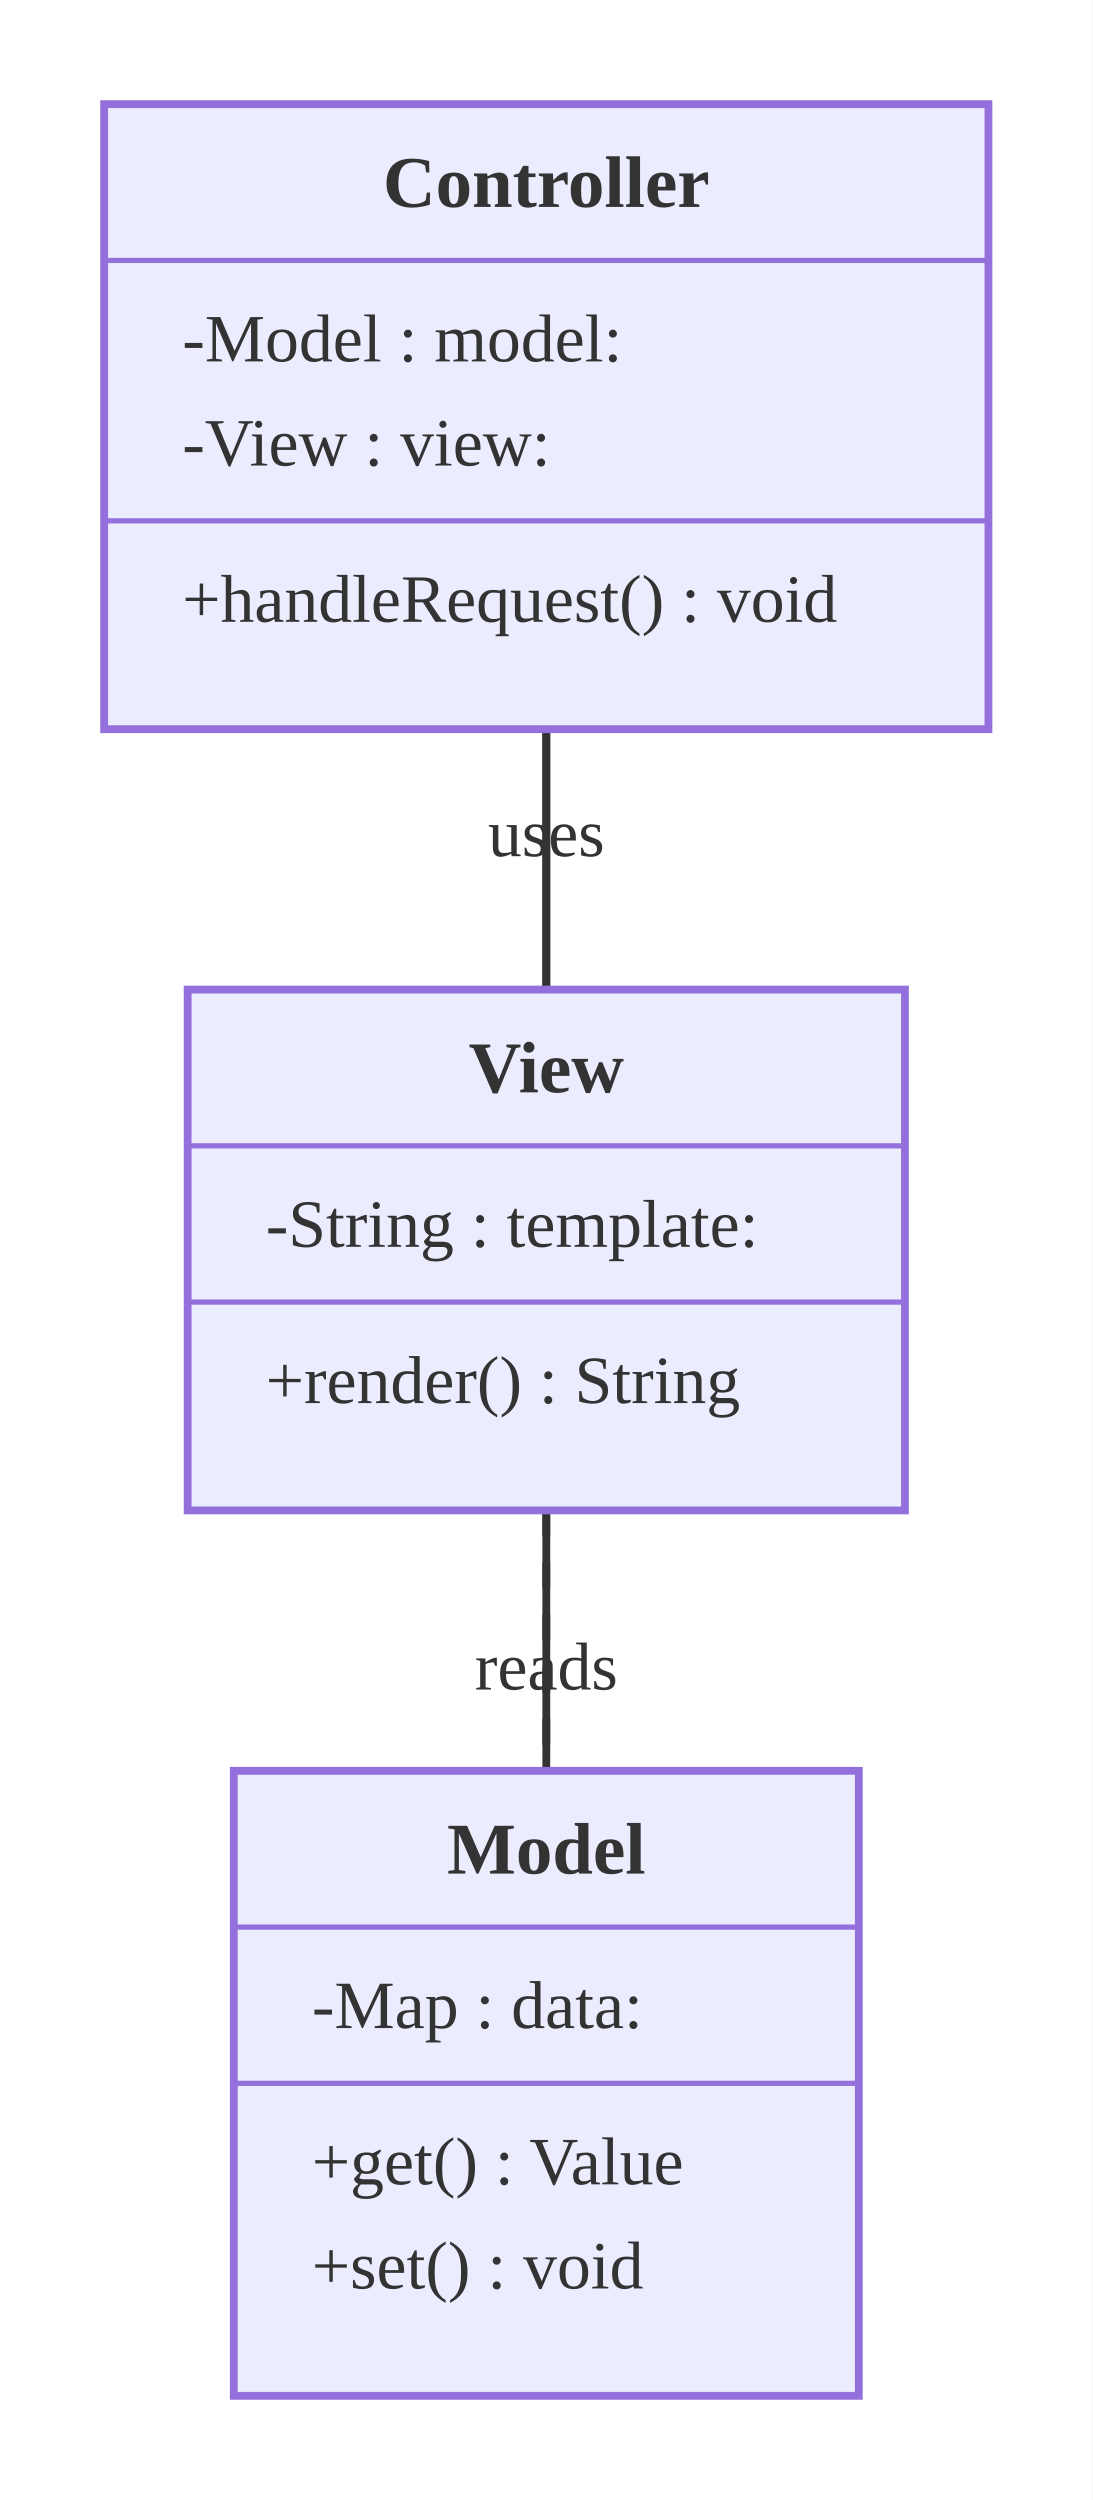
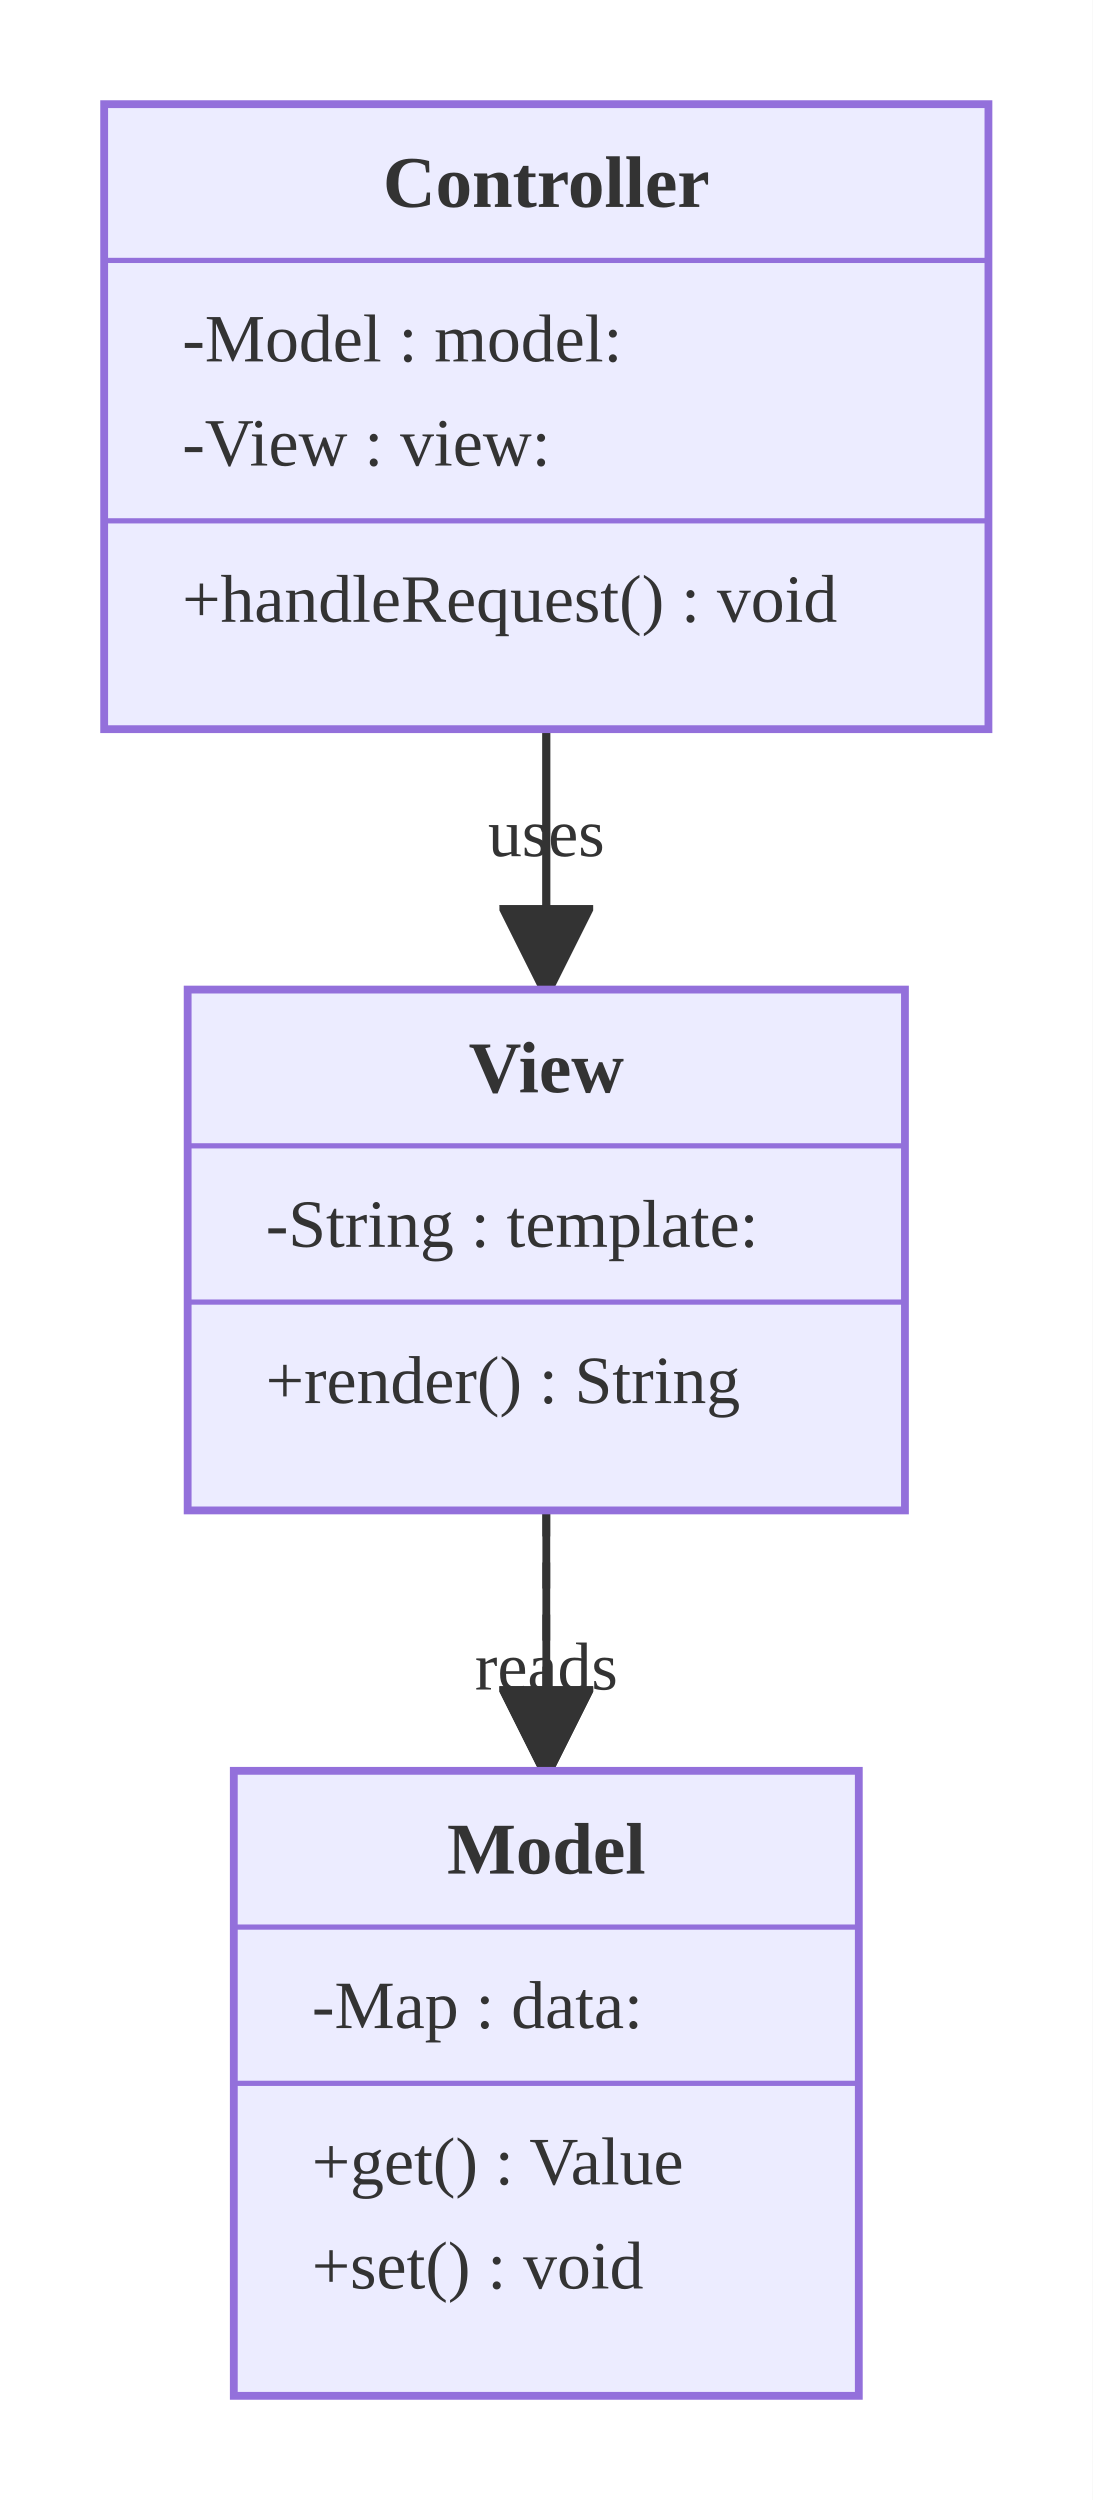
<svg xmlns="http://www.w3.org/2000/svg" viewBox="0 0 209.78 480.00">
  <defs>
    <marker id="cls-association" viewBox="0 0 20 20" refX="18.00" refY="10.00" markerWidth="12.00" markerHeight="12.00" orient="auto">
      <polygon points="0,0 20,10 0,20" style="fill:#333;stroke:#333;stroke-width:1" />
    </marker>
    <marker id="cls-dependency" viewBox="0 0 20 20" refX="18.00" refY="10.00" markerWidth="12.00" markerHeight="12.00" orient="auto">
      <polygon points="0,0 20,10 0,20" style="fill:#333;stroke:#333;stroke-width:1" />
    </marker>
  </defs>
  <rect x="0.00" y="0.00" width="209.78" height="480.00" style="fill:#fff;stroke:none" />
-   <line x1="104.89" y1="80.00" x2="104.89" y2="400.00" style="stroke:#333;stroke-width:1.5;fill:none" marker-end="url(#cls-association)" />
+   <line x1="104.89" y1="140.00" x2="104.89" y2="340.00" style="stroke:#333;stroke-width:1.5;fill:none" marker-end="url(#cls-association)" />
  <text x="104.89" y="240.00" text-anchor="middle" dominant-baseline="central" style="fill:#333;font-size:13px">uses</text>
-   <line x1="104.89" y1="80.00" x2="104.89" y2="240.00" style="stroke:#333;stroke-width:1.5;fill:none" marker-end="url(#cls-association)" />
+   <line x1="104.89" y1="140.00" x2="104.89" y2="190.00" style="stroke:#333;stroke-width:1.5;fill:none" marker-end="url(#cls-association)" />
  <text x="104.89" y="160.00" text-anchor="middle" dominant-baseline="central" style="fill:#333;font-size:13px">uses</text>
-   <line x1="104.89" y1="240.00" x2="104.89" y2="400.00" style="stroke:#333;stroke-width:1.5;fill:none;stroke-dasharray:5,5" marker-end="url(#cls-dependency)" />
+   <line x1="104.89" y1="290.00" x2="104.89" y2="340.00" style="stroke:#333;stroke-width:1.5;fill:none;stroke-dasharray:5,5" marker-end="url(#cls-dependency)" />
  <text x="104.89" y="320.00" text-anchor="middle" dominant-baseline="central" style="fill:#333;font-size:13px">reads</text>
  <rect x="44.89" y="340.00" width="120.00" height="120.00" style="fill:#ECECFF;stroke:#9370DB;stroke-width:1.5" />
  <text x="104.89" y="355.00" text-anchor="middle" dominant-baseline="central" style="fill:#333;font-size:14px;font-weight:bold">Model</text>
  <line x1="44.89" y1="370.00" x2="164.89" y2="370.00" style="stroke:#9370DB;stroke-width:1" />
  <text x="59.89" y="385.00" text-anchor="start" dominant-baseline="central" style="fill:#333;font-size:13px">-Map : data:</text>
  <line x1="44.89" y1="400.00" x2="164.89" y2="400.00" style="stroke:#9370DB;stroke-width:1" />
  <text x="59.89" y="415.00" text-anchor="start" dominant-baseline="central" style="fill:#333;font-size:13px">+get() : Value</text>
  <text x="59.89" y="435.00" text-anchor="start" dominant-baseline="central" style="fill:#333;font-size:13px">+set() : void</text>
  <rect x="36.03" y="190.00" width="137.72" height="100.00" style="fill:#ECECFF;stroke:#9370DB;stroke-width:1.5" />
  <text x="104.89" y="205.00" text-anchor="middle" dominant-baseline="central" style="fill:#333;font-size:14px;font-weight:bold">View</text>
  <line x1="36.03" y1="220.00" x2="173.75" y2="220.00" style="stroke:#9370DB;stroke-width:1" />
  <text x="51.03" y="235.00" text-anchor="start" dominant-baseline="central" style="fill:#333;font-size:13px">-String : template:</text>
  <line x1="36.03" y1="250.00" x2="173.75" y2="250.00" style="stroke:#9370DB;stroke-width:1" />
  <text x="51.03" y="265.00" text-anchor="start" dominant-baseline="central" style="fill:#333;font-size:13px">+render() : String</text>
  <rect x="20.00" y="20.00" width="169.78" height="120.00" style="fill:#ECECFF;stroke:#9370DB;stroke-width:1.5" />
  <text x="104.89" y="35.00" text-anchor="middle" dominant-baseline="central" style="fill:#333;font-size:14px;font-weight:bold">Controller</text>
  <line x1="20.00" y1="50.00" x2="189.78" y2="50.00" style="stroke:#9370DB;stroke-width:1" />
  <text x="35.00" y="65.00" text-anchor="start" dominant-baseline="central" style="fill:#333;font-size:13px">-Model : model:</text>
  <text x="35.00" y="85.00" text-anchor="start" dominant-baseline="central" style="fill:#333;font-size:13px">-View : view:</text>
  <line x1="20.00" y1="100.00" x2="189.78" y2="100.00" style="stroke:#9370DB;stroke-width:1" />
  <text x="35.00" y="115.00" text-anchor="start" dominant-baseline="central" style="fill:#333;font-size:13px">+handleRequest() : void</text>
</svg>
